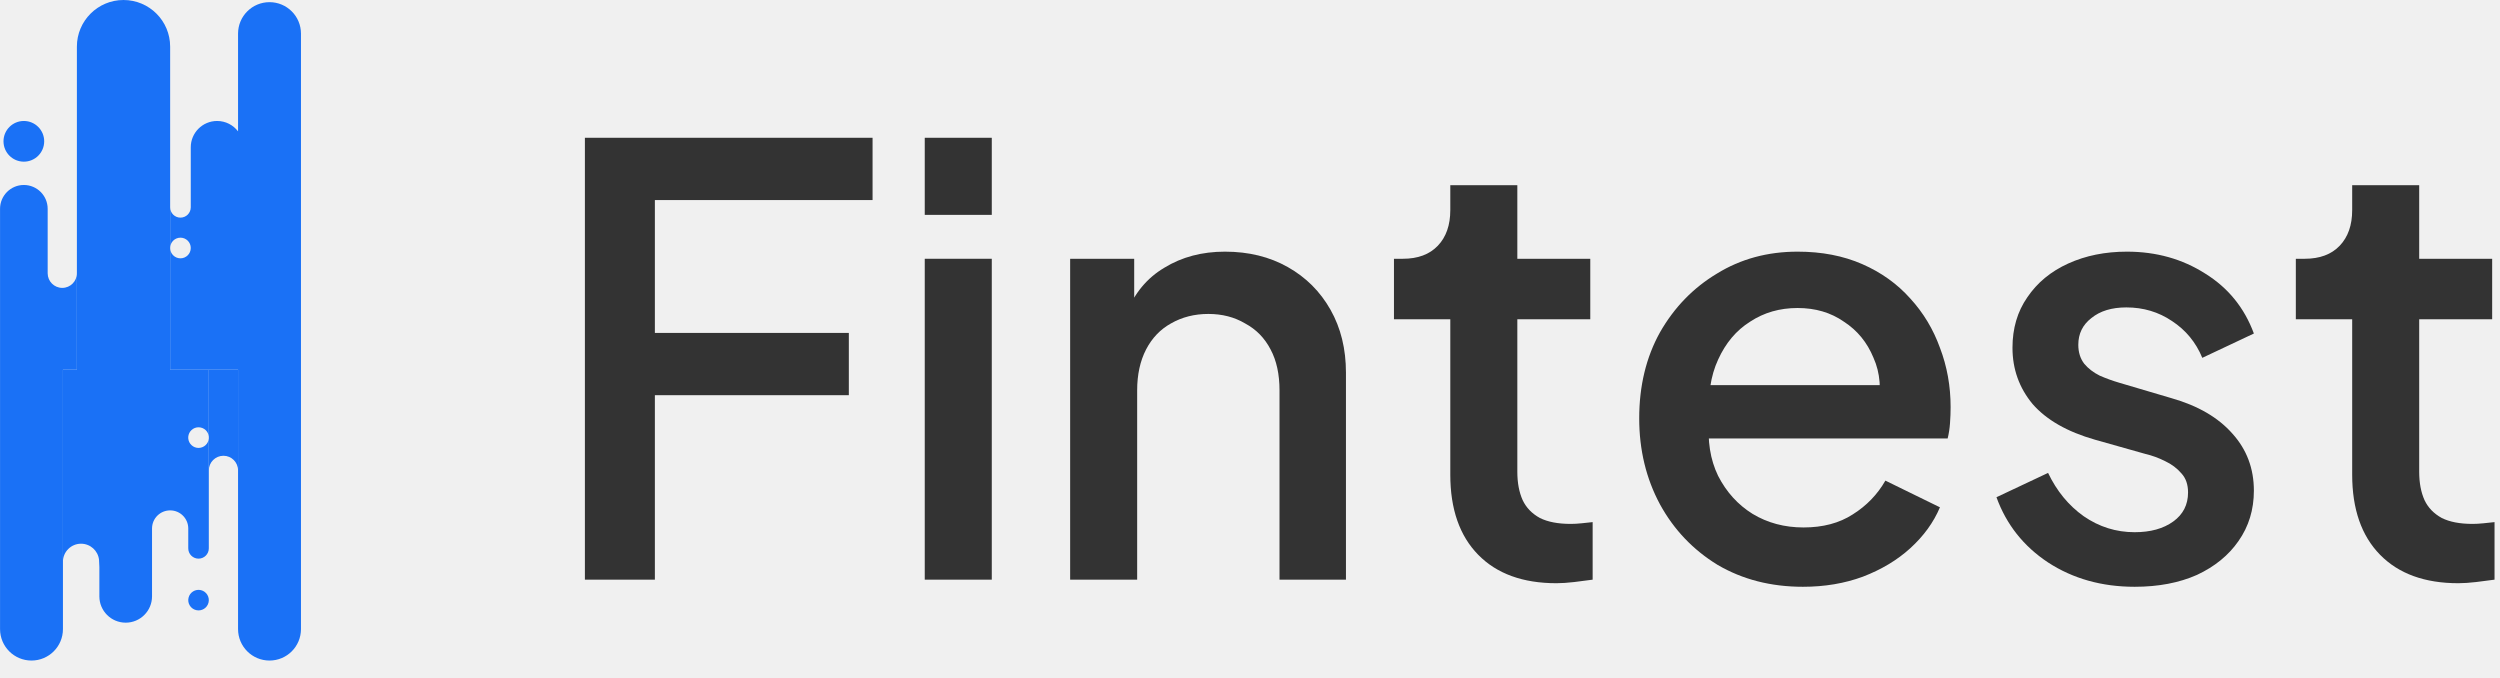
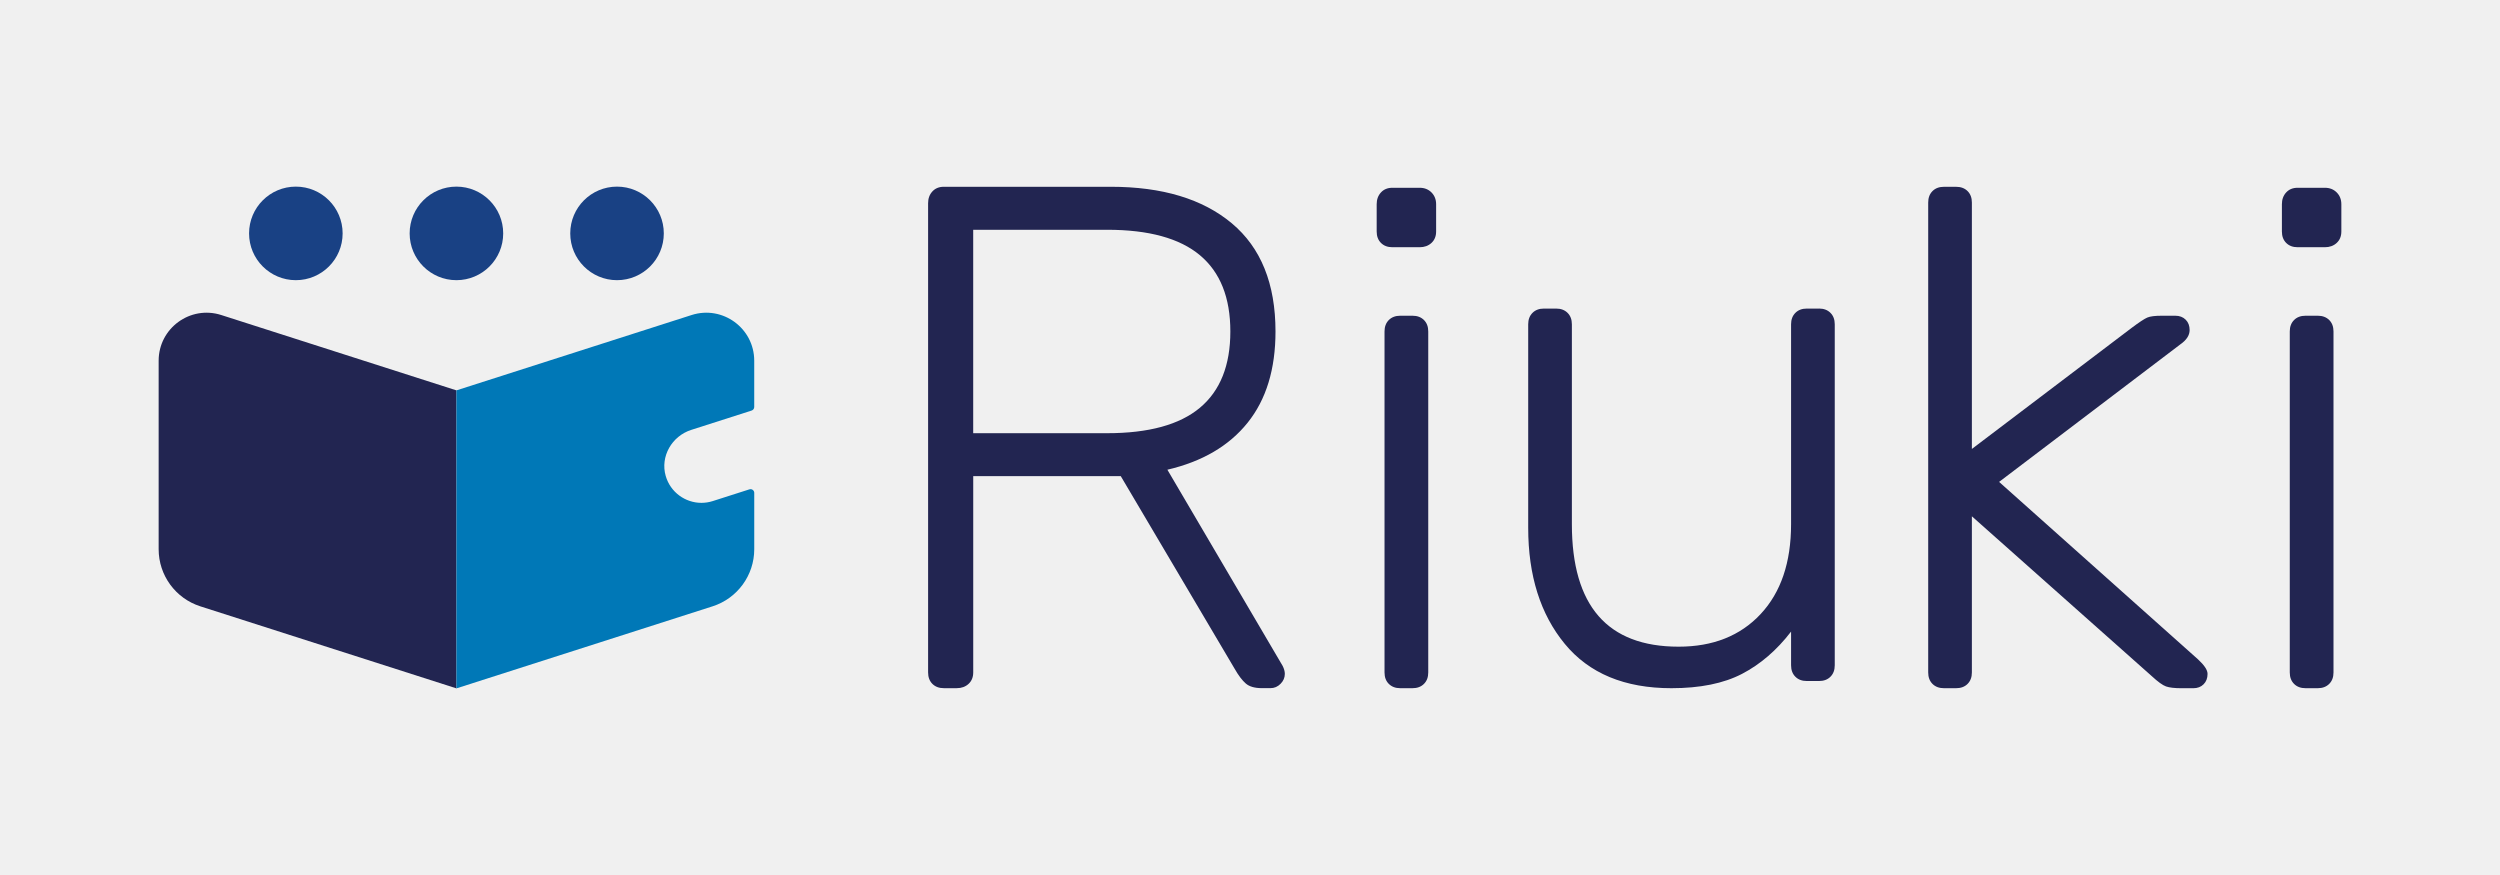
- <svg xmlns="http://www.w3.org/2000/svg" width="118" height="32" viewBox="0 0 118 32" fill="none">
-   <path d="M116.034 27.528C114.448 27.528 113.216 27.08 112.338 26.184C111.461 25.288 111.023 24.028 111.023 22.405V15.07H108.363V12.214H108.783C109.492 12.214 110.043 12.009 110.435 11.598C110.827 11.187 111.023 10.627 111.023 9.918V8.742H114.186V12.214H117.63V15.07H114.186V22.265C114.186 22.787 114.27 23.235 114.438 23.608C114.606 23.963 114.877 24.243 115.25 24.448C115.623 24.635 116.109 24.728 116.706 24.728C116.855 24.728 117.023 24.719 117.21 24.7C117.396 24.682 117.574 24.663 117.742 24.644V27.36C117.48 27.397 117.191 27.434 116.874 27.472C116.557 27.509 116.277 27.528 116.034 27.528Z" fill="#333333" />
-   <path d="M100.756 27.696C99.207 27.696 97.844 27.313 96.669 26.548C95.511 25.783 94.7 24.756 94.233 23.469L96.669 22.321C97.079 23.179 97.639 23.86 98.348 24.364C99.076 24.868 99.879 25.12 100.756 25.12C101.503 25.12 102.109 24.952 102.576 24.616C103.042 24.28 103.276 23.823 103.276 23.245C103.276 22.871 103.173 22.573 102.968 22.349C102.762 22.106 102.501 21.91 102.184 21.761C101.885 21.611 101.577 21.5 101.26 21.425L98.88 20.753C97.574 20.38 96.594 19.82 95.941 19.073C95.306 18.308 94.989 17.421 94.989 16.414C94.989 15.499 95.222 14.706 95.689 14.034C96.155 13.343 96.799 12.811 97.62 12.438C98.442 12.065 99.365 11.878 100.392 11.878C101.773 11.878 103.005 12.223 104.088 12.914C105.17 13.586 105.935 14.528 106.383 15.742L103.948 16.89C103.649 16.162 103.173 15.583 102.52 15.154C101.885 14.725 101.167 14.51 100.364 14.51C99.674 14.51 99.123 14.678 98.712 15.014C98.302 15.331 98.096 15.751 98.096 16.274C98.096 16.628 98.19 16.927 98.376 17.169C98.563 17.393 98.806 17.58 99.104 17.729C99.403 17.86 99.711 17.972 100.028 18.065L102.492 18.793C103.742 19.148 104.703 19.708 105.375 20.473C106.047 21.22 106.383 22.115 106.383 23.161C106.383 24.056 106.141 24.85 105.655 25.54C105.189 26.212 104.535 26.744 103.696 27.136C102.856 27.509 101.876 27.696 100.756 27.696Z" fill="#333333" />
-   <path d="M85.098 27.696C83.587 27.696 82.243 27.351 81.067 26.66C79.91 25.951 79.004 24.999 78.351 23.805C77.698 22.591 77.371 21.238 77.371 19.745C77.371 18.215 77.698 16.861 78.351 15.686C79.023 14.51 79.919 13.586 81.039 12.914C82.159 12.223 83.428 11.878 84.846 11.878C85.985 11.878 87.002 12.074 87.898 12.466C88.794 12.858 89.55 13.399 90.166 14.09C90.781 14.762 91.248 15.536 91.565 16.414C91.901 17.291 92.069 18.224 92.069 19.213C92.069 19.456 92.06 19.708 92.041 19.969C92.023 20.23 91.985 20.473 91.929 20.697H79.863V18.177H90.138L88.626 19.325C88.812 18.411 88.747 17.599 88.43 16.89C88.131 16.162 87.665 15.592 87.03 15.182C86.414 14.752 85.686 14.538 84.846 14.538C84.006 14.538 83.26 14.752 82.607 15.182C81.953 15.592 81.45 16.19 81.095 16.974C80.74 17.739 80.6 18.672 80.675 19.773C80.582 20.8 80.722 21.695 81.095 22.461C81.487 23.226 82.028 23.823 82.719 24.253C83.428 24.682 84.23 24.896 85.126 24.896C86.041 24.896 86.815 24.691 87.45 24.28C88.103 23.87 88.617 23.338 88.99 22.685L91.565 23.945C91.267 24.654 90.8 25.298 90.166 25.876C89.55 26.436 88.803 26.884 87.926 27.22C87.067 27.537 86.125 27.696 85.098 27.696Z" fill="#333333" />
-   <path d="M73.466 27.528C71.879 27.528 70.647 27.08 69.77 26.184C68.893 25.288 68.454 24.028 68.454 22.405V15.07H65.795V12.214H66.215C66.924 12.214 67.474 12.009 67.866 11.598C68.258 11.187 68.454 10.627 68.454 9.918V8.742H71.618V12.214H75.061V15.07H71.618V22.265C71.618 22.787 71.702 23.235 71.87 23.608C72.038 23.963 72.308 24.243 72.682 24.448C73.055 24.635 73.54 24.728 74.138 24.728C74.287 24.728 74.455 24.719 74.641 24.7C74.828 24.682 75.005 24.663 75.173 24.644V27.36C74.912 27.397 74.623 27.434 74.305 27.472C73.988 27.509 73.708 27.528 73.466 27.528Z" fill="#333333" />
-   <path d="M50.511 27.36V12.214H53.534V15.182L53.17 14.79C53.543 13.838 54.141 13.119 54.962 12.634C55.783 12.13 56.735 11.878 57.818 11.878C58.937 11.878 59.926 12.121 60.785 12.606C61.644 13.091 62.316 13.763 62.801 14.622C63.286 15.48 63.529 16.47 63.529 17.589V27.36H60.393V18.429C60.393 17.664 60.253 17.02 59.973 16.497C59.693 15.956 59.292 15.546 58.769 15.266C58.265 14.967 57.687 14.818 57.034 14.818C56.38 14.818 55.792 14.967 55.27 15.266C54.766 15.546 54.374 15.956 54.094 16.497C53.814 17.039 53.674 17.683 53.674 18.429V27.36H50.511Z" fill="#333333" />
-   <path d="M43.648 27.36V12.214H46.812V27.36H43.648ZM43.648 10.142V6.503H46.812V10.142H43.648Z" fill="#333333" />
-   <path d="M27.607 27.36V6.503H41.185V9.443H30.91V15.714H40.065V18.653H30.91V27.36H27.607Z" fill="#333333" />
-   <g clip-path="url(#clip0_23_1515)">
-     <path d="M1.126 7.631C1.656 7.631 2.086 7.201 2.086 6.67C2.086 6.14 1.656 5.71 1.126 5.71C0.595 5.71 0.165 6.14 0.165 6.67C0.165 7.201 0.595 7.631 1.126 7.631Z" fill="#1A71F6" />
-     <path d="M9.843 28.438C9.905 28.177 9.743 27.916 9.483 27.854C9.222 27.793 8.961 27.954 8.899 28.215C8.837 28.476 8.999 28.737 9.26 28.798C9.521 28.86 9.782 28.698 9.843 28.438Z" fill="#1A71F6" />
-     <path d="M2.25 17.45H3.629V12.898C3.629 13.278 3.321 13.588 2.939 13.588C2.749 13.588 2.577 13.511 2.452 13.386C2.327 13.261 2.251 13.09 2.25 12.901V9.855C2.25 9.235 1.746 8.731 1.125 8.731C0.505 8.731 0.002 9.235 0.002 9.856V29.693C0.002 30.513 0.666 31.178 1.486 31.178C2.306 31.178 2.971 30.514 2.971 29.693V17.45H2.25L2.25 17.45Z" fill="#1A71F6" />
-     <path d="M12.721 0.102C11.901 0.102 11.236 0.766 11.236 1.587V6.2C11.009 5.903 10.651 5.71 10.247 5.71C9.561 5.71 9.004 6.266 9.004 6.953V9.787C9.003 10.055 8.786 10.272 8.517 10.272C8.249 10.272 8.031 10.054 8.031 9.785V11.706C8.031 11.437 8.248 11.218 8.517 11.218C8.786 11.218 9.004 11.435 9.004 11.703V11.708C9.003 11.976 8.786 12.193 8.517 12.193C8.249 12.193 8.031 11.975 8.031 11.706V17.45H9.004H11.236V29.693C11.236 30.513 11.901 31.178 12.721 31.178C13.541 31.178 14.206 30.514 14.206 29.693V1.586C14.206 0.766 13.541 0.102 12.721 0.102V0.102Z" fill="#1A71F6" />
-     <path d="M9.371 21.142C9.116 21.142 8.907 20.945 8.886 20.695V20.614C8.907 20.364 9.116 20.168 9.371 20.168C9.627 20.168 9.834 20.363 9.857 20.611V17.45H8.886H8.031V2.201C8.031 0.985 7.045 0 5.83 0C4.615 0 3.629 0.985 3.629 2.201V17.45H4.335H2.97V26.518C2.97 26.282 3.066 26.068 3.221 25.914C3.375 25.759 3.589 25.663 3.825 25.663C4.265 25.663 4.627 25.995 4.674 26.422L4.69 26.759V28.147C4.69 28.834 5.247 29.39 5.933 29.39C6.62 29.39 7.176 28.834 7.176 28.147V24.943C7.177 24.471 7.559 24.09 8.032 24.09C8.267 24.09 8.481 24.185 8.636 24.34C8.789 24.494 8.884 24.704 8.886 24.938V25.883C8.886 26.017 8.94 26.139 9.028 26.226C9.116 26.314 9.237 26.368 9.371 26.368C9.639 26.368 9.856 26.151 9.856 25.883V20.699C9.834 20.947 9.625 21.142 9.371 21.142H9.371Z" fill="#1A71F6" />
-     <path d="M9.857 20.612C9.857 20.612 9.857 20.612 9.857 20.611V20.699C9.857 20.699 9.857 20.698 9.857 20.698V22.202C9.857 22.011 9.934 21.839 10.059 21.714C10.184 21.589 10.356 21.512 10.547 21.512C10.928 21.512 11.236 21.821 11.236 22.202V17.45H9.857V20.612L9.857 20.612Z" fill="#1A71F6" />
+ <svg xmlns="http://www.w3.org/2000/svg" id="Capa_1" data-name="Capa 1" width="1000" height="350" viewBox="0 0 1000 350">
+   <defs>
+     <style>
+       .cls-1 {
+         fill: #194184;
+       }
+ 
+       .cls-1, .cls-2, .cls-3 {
+         stroke-width: 0px;
+       }
+ 
+       .cls-2 {
+         fill: #222551;
+       }
+ 
+       .cls-3 {
+         fill: #0078b7;
+       }
+     </style>
+   </defs>
+   <g>
+     <g>
+       <circle class="cls-1" cx="182.57" cy="93.36" r="18.71" />
+       <circle class="cls-1" cx="118.34" cy="93.36" r="18.71" />
+       <circle class="cls-1" cx="246.81" cy="93.36" r="18.71" />
+     </g>
+     <path class="cls-2" d="m80.12,242.53l102.46,32.82v-119.2s-94.08-30.14-94.08-30.14c-12.38-3.97-25.04,5.27-25.04,18.27v75.41c0,10.43,6.74,19.66,16.67,22.84Z" />
+     <path class="cls-3" d="m299.76,195.74l-14.65,4.69c-1.51.48-3.04.71-4.54.71-6.43,0-12.4-4.21-14.29-10.77-2.24-7.8,2.48-15.93,10.21-18.41l24.17-7.74c.61-.2,1.03-.77,1.03-1.41v-18.53c0-13-12.66-22.24-25.04-18.27l-94.08,30.14v119.2l102.46-32.82c9.93-3.18,16.67-12.41,16.67-22.84v-22.54c0-1-.98-1.72-1.93-1.41Z" />
  </g>
-   <defs>
-     <clipPath id="clip0_23_1515">
-       <rect width="14.207" height="31.178" fill="white" />
-     </clipPath>
-   </defs>
+   <g>
+     <path class="cls-2" d="m466.93,187.89c13.94-3.25,24.64-9.5,32.09-18.77,7.45-9.26,11.18-21.44,11.18-36.53,0-19.1-5.83-33.52-17.48-43.27-11.65-9.74-27.79-14.61-48.42-14.61h-66.76c-1.91,0-3.44.62-4.58,1.86-1.15,1.24-1.72,2.82-1.72,4.73v187.67c0,1.91.57,3.44,1.72,4.58,1.15,1.15,2.67,1.72,4.58,1.72h5.16c1.91,0,3.48-.57,4.73-1.72,1.24-1.15,1.86-2.67,1.86-4.58v-78.51h59.02l45.56,77.07c1.53,2.68,3.01,4.63,4.44,5.87,1.43,1.24,3.58,1.86,6.45,1.86h3.44c1.53,0,2.87-.57,4.01-1.72,1.15-1.15,1.72-2.48,1.72-4.01,0-.95-.29-2.01-.86-3.15l-46.13-78.51Zm-24.07-14.61h-53.58v-81.37h53.58c16.62,0,28.98,3.39,37.1,10.17,8.12,6.78,12.18,16.95,12.18,30.51s-4.06,23.74-12.18,30.52c-8.12,6.78-20.49,10.17-37.1,10.17Z" />
+     <path class="cls-2" d="m567.86,75.11h-10.89c-1.91,0-3.44.62-4.58,1.86-1.15,1.24-1.72,2.82-1.72,4.73v10.89c0,1.91.57,3.44,1.72,4.58,1.15,1.15,2.67,1.72,4.58,1.72h10.89c1.91,0,3.48-.57,4.73-1.72,1.24-1.15,1.86-2.67,1.86-4.58v-10.89c0-1.91-.62-3.48-1.86-4.73-1.24-1.24-2.82-1.86-4.73-1.86Z" />
+     <path class="cls-2" d="m564.99,126.29h-4.87c-1.91,0-3.44.57-4.59,1.72-1.15,1.15-1.72,2.68-1.72,4.58v136.39c0,1.91.57,3.44,1.72,4.58s2.67,1.72,4.59,1.72h4.87c1.91,0,3.44-.57,4.59-1.72,1.15-1.15,1.72-2.67,1.72-4.58v-136.39c0-1.91-.57-3.44-1.72-4.58-1.15-1.15-2.68-1.72-4.59-1.72Z" />
+     <path class="cls-2" d="m727.6,123.43h-4.87c-1.91,0-3.44.57-4.58,1.72-1.15,1.15-1.72,2.68-1.72,4.58v79.94c0,15.28-4.06,27.27-12.18,35.96-8.12,8.69-19.05,13.04-32.81,13.04-28.46,0-42.69-16.33-42.69-49v-79.94c0-1.91-.57-3.44-1.72-4.58-1.15-1.15-2.68-1.72-4.58-1.72h-4.87c-1.91,0-3.44.57-4.58,1.72-1.15,1.15-1.72,2.68-1.72,4.58v81.37c0,19.1,4.87,34.58,14.61,46.42,9.74,11.85,23.97,17.76,42.69,17.76,11.46,0,20.87-1.91,28.22-5.73,7.35-3.82,13.9-9.46,19.63-16.91v13.47c0,1.91.57,3.44,1.72,4.58,1.15,1.15,2.67,1.72,4.58,1.72h4.87c1.91,0,3.44-.57,4.58-1.72,1.15-1.15,1.72-2.67,1.72-4.58v-136.39c0-1.91-.57-3.44-1.72-4.58-1.15-1.15-2.68-1.72-4.58-1.72Z" />
+     <path class="cls-2" d="m879.29,263.82l-79.65-71.06,72.49-55.01c2.48-1.72,3.72-3.63,3.72-5.73,0-1.72-.53-3.1-1.58-4.15-1.05-1.05-2.44-1.58-4.15-1.58h-5.44c-2.68,0-4.58.24-5.73.72-1.15.48-3.25,1.86-6.3,4.15l-63.9,48.42v-98.56c0-1.91-.57-3.44-1.72-4.58-1.15-1.15-2.68-1.72-4.58-1.72h-4.87c-1.91,0-3.44.57-4.58,1.72-1.15,1.15-1.72,2.68-1.72,4.58v187.96c0,1.91.57,3.44,1.72,4.58,1.15,1.15,2.67,1.72,4.58,1.72h4.87c1.91,0,3.44-.57,4.58-1.72,1.15-1.15,1.72-2.67,1.72-4.58v-62.46l71.92,63.9c2.48,2.29,4.39,3.68,5.73,4.15,1.33.48,3.44.72,6.3.72h4.59c1.72,0,3.1-.52,4.15-1.58,1.05-1.05,1.58-2.43,1.58-4.15,0-1.53-1.25-3.44-3.73-5.73Z" />
+     <path class="cls-2" d="m934.68,76.97c-1.24-1.24-2.82-1.86-4.73-1.86h-10.89c-1.91,0-3.44.62-4.58,1.86-1.15,1.24-1.72,2.82-1.72,4.73v10.89c0,1.91.57,3.44,1.72,4.58,1.15,1.15,2.67,1.72,4.58,1.72h10.89c1.91,0,3.48-.57,4.73-1.72,1.24-1.15,1.86-2.67,1.86-4.58v-10.89c0-1.91-.62-3.48-1.86-4.73Z" />
+     <path class="cls-2" d="m927.09,126.29h-4.87c-1.91,0-3.44.57-4.59,1.72-1.15,1.15-1.72,2.68-1.72,4.58v136.39c0,1.91.57,3.44,1.72,4.58,1.15,1.15,2.67,1.72,4.59,1.72h4.87c1.91,0,3.44-.57,4.59-1.72s1.72-2.67,1.72-4.58v-136.39c0-1.91-.57-3.44-1.72-4.58-1.15-1.15-2.68-1.72-4.59-1.72Z" />
+   </g>
</svg>
